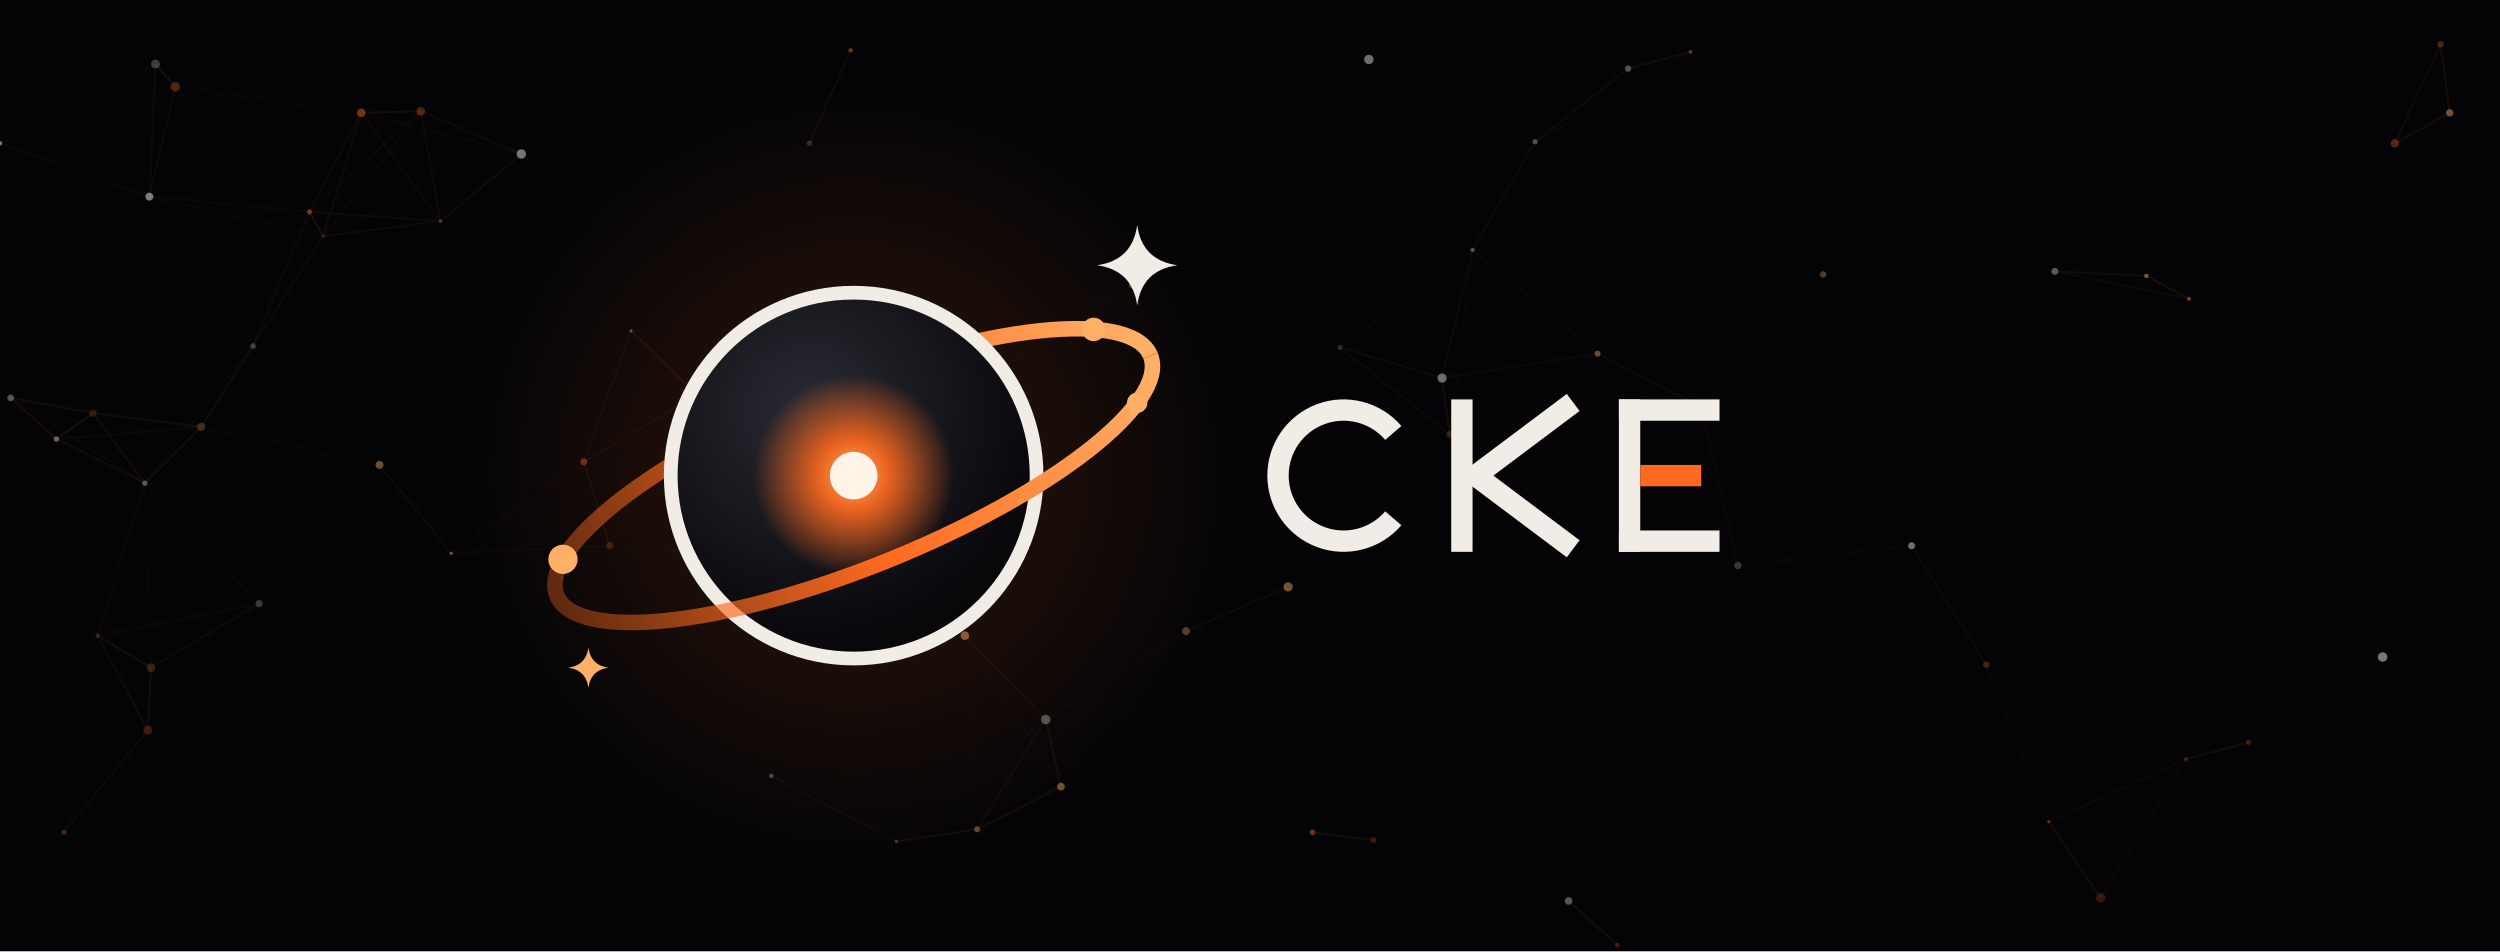
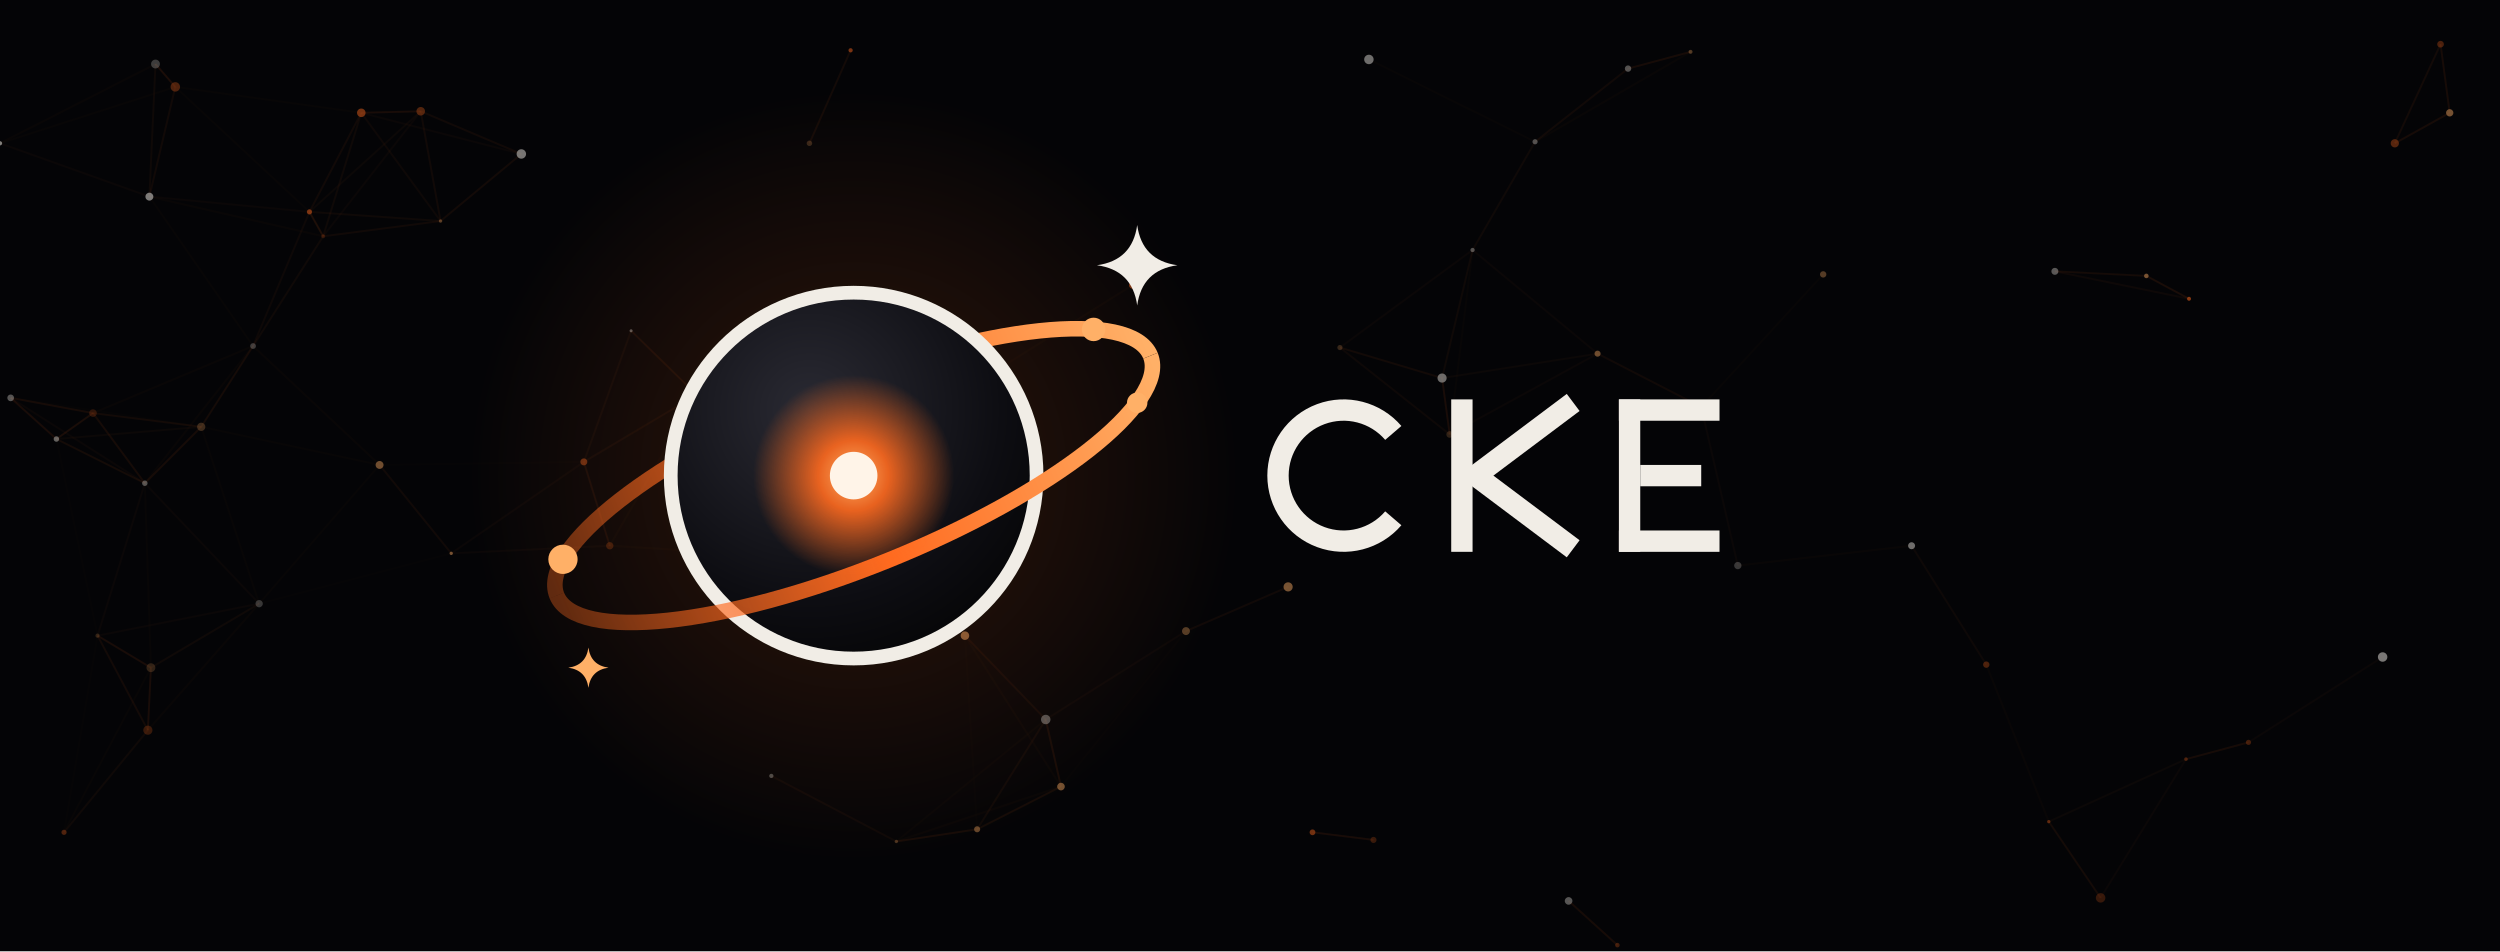
<svg xmlns="http://www.w3.org/2000/svg" width="1640" height="624" viewBox="0 0 1640 624">
  <defs>
    <radialGradient id="bpl" cx="38%" cy="32%" r="75%">
      <stop offset="0" stop-color="#2a2a33" />
      <stop offset=".7" stop-color="#0d0d12" />
      <stop offset="1" stop-color="#050506" />
    </radialGradient>
    <linearGradient id="brg" x1="0" y1="0" x2="1" y2="0">
      <stop offset="0" stop-color="#ff6a1f" stop-opacity=".35" />
      <stop offset=".5" stop-color="#ff6a1f" />
      <stop offset="1" stop-color="#ffb067" />
    </linearGradient>
    <radialGradient id="bgl">
      <stop offset="0" stop-color="#ffb067" />
      <stop offset=".35" stop-color="#ff6a1f" stop-opacity=".9" />
      <stop offset="1" stop-color="#ff6a1f" stop-opacity="0" />
    </radialGradient>
    <radialGradient id="bhalo">
      <stop offset="0" stop-color="#ff6a1f" stop-opacity=".18" />
      <stop offset="1" stop-color="#ff6a1f" stop-opacity="0" />
    </radialGradient>
  </defs>
  <rect width="1640" height="624" fill="#050506" />
  <line x1="531" y1="94" x2="558" y2="33" stroke="#ff6a1f" stroke-opacity="0.09" stroke-width="1.2" />
  <line x1="1068" y1="45" x2="1109" y2="34" stroke="#ff6a1f" stroke-opacity="0.12" stroke-width="1.2" />
  <line x1="1068" y1="45" x2="1007" y2="93" stroke="#ff6a1f" stroke-opacity="0.08" stroke-width="1.2" />
  <line x1="879" y1="228" x2="946" y2="248" stroke="#ff6a1f" stroke-opacity="0.09" stroke-width="1.2" />
  <line x1="879" y1="228" x2="951" y2="285" stroke="#ff6a1f" stroke-opacity="0.06" stroke-width="1.2" />
  <line x1="879" y1="228" x2="966" y2="164" stroke="#ff6a1f" stroke-opacity="0.04" stroke-width="1.2" />
  <line x1="95" y1="317" x2="61" y2="271" stroke="#ff6a1f" stroke-opacity="0.11" stroke-width="1.2" />
  <line x1="95" y1="317" x2="64" y2="417" stroke="#ff6a1f" stroke-opacity="0.04" stroke-width="1.2" />
  <line x1="95" y1="317" x2="99" y2="438" stroke="#ff6a1f" stroke-opacity="0.02" stroke-width="1.2" />
  <line x1="95" y1="317" x2="37" y2="288" stroke="#ff6a1f" stroke-opacity="0.10" stroke-width="1.2" />
  <line x1="95" y1="317" x2="132" y2="280" stroke="#ff6a1f" stroke-opacity="0.11" stroke-width="1.2" />
  <line x1="95" y1="317" x2="7" y2="261" stroke="#ff6a1f" stroke-opacity="0.04" stroke-width="1.2" />
  <line x1="95" y1="317" x2="170" y2="396" stroke="#ff6a1f" stroke-opacity="0.04" stroke-width="1.2" />
  <line x1="95" y1="317" x2="166" y2="227" stroke="#ff6a1f" stroke-opacity="0.03" stroke-width="1.2" />
  <line x1="61" y1="271" x2="37" y2="288" stroke="#ff6a1f" stroke-opacity="0.14" stroke-width="1.2" />
  <line x1="61" y1="271" x2="132" y2="280" stroke="#ff6a1f" stroke-opacity="0.09" stroke-width="1.2" />
  <line x1="61" y1="271" x2="7" y2="261" stroke="#ff6a1f" stroke-opacity="0.11" stroke-width="1.2" />
  <line x1="61" y1="271" x2="166" y2="227" stroke="#ff6a1f" stroke-opacity="0.03" stroke-width="1.2" />
  <line x1="115" y1="57" x2="203" y2="139" stroke="#ff6a1f" stroke-opacity="0.02" stroke-width="1.2" />
  <line x1="115" y1="57" x2="237" y2="74" stroke="#ff6a1f" stroke-opacity="0.02" stroke-width="1.2" />
  <line x1="115" y1="57" x2="98" y2="129" stroke="#ff6a1f" stroke-opacity="0.08" stroke-width="1.2" />
  <line x1="115" y1="57" x2="102" y2="42" stroke="#ff6a1f" stroke-opacity="0.15" stroke-width="1.2" />
  <line x1="115" y1="57" x2="0" y2="94" stroke="#ff6a1f" stroke-opacity="0.02" stroke-width="1.2" />
  <line x1="696" y1="516" x2="686" y2="472" stroke="#ff6a1f" stroke-opacity="0.12" stroke-width="1.2" />
  <line x1="696" y1="516" x2="778" y2="414" stroke="#ff6a1f" stroke-opacity="0.01" stroke-width="1.2" />
  <line x1="696" y1="516" x2="633" y2="417" stroke="#ff6a1f" stroke-opacity="0.03" stroke-width="1.2" />
  <line x1="696" y1="516" x2="641" y2="544" stroke="#ff6a1f" stroke-opacity="0.10" stroke-width="1.2" />
  <line x1="696" y1="516" x2="588" y2="552" stroke="#ff6a1f" stroke-opacity="0.03" stroke-width="1.2" />
  <line x1="203" y1="139" x2="237" y2="74" stroke="#ff6a1f" stroke-opacity="0.08" stroke-width="1.2" />
  <line x1="203" y1="139" x2="98" y2="129" stroke="#ff6a1f" stroke-opacity="0.04" stroke-width="1.2" />
  <line x1="203" y1="139" x2="276" y2="73" stroke="#ff6a1f" stroke-opacity="0.05" stroke-width="1.2" />
  <line x1="203" y1="139" x2="212" y2="155" stroke="#ff6a1f" stroke-opacity="0.16" stroke-width="1.2" />
  <line x1="203" y1="139" x2="289" y2="145" stroke="#ff6a1f" stroke-opacity="0.07" stroke-width="1.2" />
  <line x1="203" y1="139" x2="166" y2="227" stroke="#ff6a1f" stroke-opacity="0.06" stroke-width="1.2" />
  <line x1="1029" y1="591" x2="1061" y2="620" stroke="#ff6a1f" stroke-opacity="0.12" stroke-width="1.2" />
  <line x1="1029" y1="591" x2="901" y2="551" stroke="#ff6a1f" stroke-opacity="0.00" stroke-width="1.2" />
  <line x1="946" y1="248" x2="1048" y2="232" stroke="#ff6a1f" stroke-opacity="0.05" stroke-width="1.2" />
  <line x1="946" y1="248" x2="951" y2="285" stroke="#ff6a1f" stroke-opacity="0.13" stroke-width="1.2" />
  <line x1="946" y1="248" x2="966" y2="164" stroke="#ff6a1f" stroke-opacity="0.07" stroke-width="1.2" />
  <line x1="1601" y1="29" x2="1607" y2="74" stroke="#ff6a1f" stroke-opacity="0.12" stroke-width="1.2" />
  <line x1="1601" y1="29" x2="1571" y2="94" stroke="#ff6a1f" stroke-opacity="0.09" stroke-width="1.2" />
  <line x1="1408" y1="181" x2="1436" y2="196" stroke="#ff6a1f" stroke-opacity="0.14" stroke-width="1.2" />
  <line x1="1408" y1="181" x2="1348" y2="178" stroke="#ff6a1f" stroke-opacity="0.10" stroke-width="1.2" />
  <line x1="237" y1="74" x2="276" y2="73" stroke="#ff6a1f" stroke-opacity="0.13" stroke-width="1.2" />
  <line x1="237" y1="74" x2="212" y2="155" stroke="#ff6a1f" stroke-opacity="0.07" stroke-width="1.2" />
  <line x1="237" y1="74" x2="289" y2="145" stroke="#ff6a1f" stroke-opacity="0.06" stroke-width="1.2" />
  <line x1="237" y1="74" x2="342" y2="101" stroke="#ff6a1f" stroke-opacity="0.04" stroke-width="1.2" />
  <line x1="506" y1="509" x2="588" y2="552" stroke="#ff6a1f" stroke-opacity="0.06" stroke-width="1.2" />
  <line x1="296" y1="363" x2="400" y2="358" stroke="#ff6a1f" stroke-opacity="0.04" stroke-width="1.2" />
  <line x1="296" y1="363" x2="249" y2="305" stroke="#ff6a1f" stroke-opacity="0.08" stroke-width="1.2" />
  <line x1="296" y1="363" x2="383" y2="303" stroke="#ff6a1f" stroke-opacity="0.04" stroke-width="1.2" />
  <line x1="296" y1="363" x2="170" y2="396" stroke="#ff6a1f" stroke-opacity="0.01" stroke-width="1.2" />
  <line x1="1048" y1="232" x2="1116" y2="267" stroke="#ff6a1f" stroke-opacity="0.08" stroke-width="1.2" />
  <line x1="1048" y1="232" x2="951" y2="285" stroke="#ff6a1f" stroke-opacity="0.04" stroke-width="1.2" />
  <line x1="1048" y1="232" x2="966" y2="164" stroke="#ff6a1f" stroke-opacity="0.04" stroke-width="1.2" />
  <line x1="898" y1="39" x2="1007" y2="93" stroke="#ff6a1f" stroke-opacity="0.02" stroke-width="1.2" />
  <line x1="98" y1="129" x2="212" y2="155" stroke="#ff6a1f" stroke-opacity="0.03" stroke-width="1.2" />
  <line x1="98" y1="129" x2="102" y2="42" stroke="#ff6a1f" stroke-opacity="0.07" stroke-width="1.2" />
  <line x1="98" y1="129" x2="0" y2="94" stroke="#ff6a1f" stroke-opacity="0.04" stroke-width="1.2" />
  <line x1="98" y1="129" x2="166" y2="227" stroke="#ff6a1f" stroke-opacity="0.02" stroke-width="1.2" />
  <line x1="1116" y1="267" x2="1196" y2="180" stroke="#ff6a1f" stroke-opacity="0.02" stroke-width="1.2" />
  <line x1="1116" y1="267" x2="1140" y2="371" stroke="#ff6a1f" stroke-opacity="0.04" stroke-width="1.2" />
  <line x1="515" y1="365" x2="400" y2="358" stroke="#ff6a1f" stroke-opacity="0.03" stroke-width="1.2" />
  <line x1="515" y1="365" x2="633" y2="417" stroke="#ff6a1f" stroke-opacity="0.01" stroke-width="1.2" />
  <line x1="515" y1="365" x2="457" y2="259" stroke="#ff6a1f" stroke-opacity="0.02" stroke-width="1.2" />
  <line x1="515" y1="365" x2="606" y2="353" stroke="#ff6a1f" stroke-opacity="0.06" stroke-width="1.2" />
  <line x1="743" y1="187" x2="644" y2="249" stroke="#ff6a1f" stroke-opacity="0.03" stroke-width="1.2" />
  <line x1="1303" y1="436" x2="1254" y2="358" stroke="#ff6a1f" stroke-opacity="0.06" stroke-width="1.2" />
  <line x1="1303" y1="436" x2="1344" y2="539" stroke="#ff6a1f" stroke-opacity="0.03" stroke-width="1.2" />
  <line x1="400" y1="358" x2="457" y2="259" stroke="#ff6a1f" stroke-opacity="0.03" stroke-width="1.2" />
  <line x1="400" y1="358" x2="383" y2="303" stroke="#ff6a1f" stroke-opacity="0.10" stroke-width="1.2" />
  <line x1="861" y1="546" x2="901" y2="551" stroke="#ff6a1f" stroke-opacity="0.13" stroke-width="1.2" />
  <line x1="1607" y1="74" x2="1571" y2="94" stroke="#ff6a1f" stroke-opacity="0.12" stroke-width="1.2" />
  <line x1="686" y1="472" x2="778" y2="414" stroke="#ff6a1f" stroke-opacity="0.04" stroke-width="1.2" />
  <line x1="686" y1="472" x2="633" y2="417" stroke="#ff6a1f" stroke-opacity="0.08" stroke-width="1.2" />
  <line x1="686" y1="472" x2="641" y2="544" stroke="#ff6a1f" stroke-opacity="0.07" stroke-width="1.2" />
  <line x1="686" y1="472" x2="588" y2="552" stroke="#ff6a1f" stroke-opacity="0.02" stroke-width="1.2" />
  <line x1="249" y1="305" x2="132" y2="280" stroke="#ff6a1f" stroke-opacity="0.02" stroke-width="1.2" />
  <line x1="249" y1="305" x2="383" y2="303" stroke="#ff6a1f" stroke-opacity="0.01" stroke-width="1.2" />
  <line x1="249" y1="305" x2="170" y2="396" stroke="#ff6a1f" stroke-opacity="0.02" stroke-width="1.2" />
  <line x1="249" y1="305" x2="166" y2="227" stroke="#ff6a1f" stroke-opacity="0.03" stroke-width="1.2" />
  <line x1="64" y1="417" x2="99" y2="438" stroke="#ff6a1f" stroke-opacity="0.13" stroke-width="1.2" />
  <line x1="64" y1="417" x2="37" y2="288" stroke="#ff6a1f" stroke-opacity="0.01" stroke-width="1.2" />
  <line x1="64" y1="417" x2="97" y2="479" stroke="#ff6a1f" stroke-opacity="0.09" stroke-width="1.2" />
  <line x1="64" y1="417" x2="170" y2="396" stroke="#ff6a1f" stroke-opacity="0.04" stroke-width="1.2" />
  <line x1="64" y1="417" x2="42" y2="546" stroke="#ff6a1f" stroke-opacity="0.01" stroke-width="1.2" />
  <line x1="1254" y1="358" x2="1140" y2="371" stroke="#ff6a1f" stroke-opacity="0.03" stroke-width="1.2" />
  <line x1="1436" y1="196" x2="1348" y2="178" stroke="#ff6a1f" stroke-opacity="0.06" stroke-width="1.2" />
  <line x1="951" y1="285" x2="966" y2="164" stroke="#ff6a1f" stroke-opacity="0.02" stroke-width="1.2" />
  <line x1="1378" y1="589" x2="1344" y2="539" stroke="#ff6a1f" stroke-opacity="0.10" stroke-width="1.2" />
  <line x1="1378" y1="589" x2="1434" y2="498" stroke="#ff6a1f" stroke-opacity="0.04" stroke-width="1.2" />
  <line x1="778" y1="414" x2="845" y2="385" stroke="#ff6a1f" stroke-opacity="0.08" stroke-width="1.2" />
  <line x1="99" y1="438" x2="97" y2="479" stroke="#ff6a1f" stroke-opacity="0.13" stroke-width="1.2" />
  <line x1="99" y1="438" x2="170" y2="396" stroke="#ff6a1f" stroke-opacity="0.07" stroke-width="1.2" />
  <line x1="99" y1="438" x2="42" y2="546" stroke="#ff6a1f" stroke-opacity="0.02" stroke-width="1.2" />
  <line x1="633" y1="417" x2="641" y2="544" stroke="#ff6a1f" stroke-opacity="0.01" stroke-width="1.2" />
  <line x1="633" y1="417" x2="606" y2="353" stroke="#ff6a1f" stroke-opacity="0.09" stroke-width="1.2" />
  <line x1="37" y1="288" x2="132" y2="280" stroke="#ff6a1f" stroke-opacity="0.05" stroke-width="1.2" />
  <line x1="37" y1="288" x2="7" y2="261" stroke="#ff6a1f" stroke-opacity="0.13" stroke-width="1.2" />
  <line x1="276" y1="73" x2="212" y2="155" stroke="#ff6a1f" stroke-opacity="0.04" stroke-width="1.2" />
  <line x1="276" y1="73" x2="289" y2="145" stroke="#ff6a1f" stroke-opacity="0.08" stroke-width="1.2" />
  <line x1="276" y1="73" x2="342" y2="101" stroke="#ff6a1f" stroke-opacity="0.08" stroke-width="1.2" />
  <line x1="97" y1="479" x2="170" y2="396" stroke="#ff6a1f" stroke-opacity="0.03" stroke-width="1.2" />
  <line x1="97" y1="479" x2="42" y2="546" stroke="#ff6a1f" stroke-opacity="0.07" stroke-width="1.2" />
  <line x1="212" y1="155" x2="289" y2="145" stroke="#ff6a1f" stroke-opacity="0.08" stroke-width="1.2" />
  <line x1="212" y1="155" x2="166" y2="227" stroke="#ff6a1f" stroke-opacity="0.07" stroke-width="1.2" />
  <line x1="641" y1="544" x2="588" y2="552" stroke="#ff6a1f" stroke-opacity="0.11" stroke-width="1.2" />
  <line x1="132" y1="280" x2="7" y2="261" stroke="#ff6a1f" stroke-opacity="0.01" stroke-width="1.2" />
  <line x1="132" y1="280" x2="170" y2="396" stroke="#ff6a1f" stroke-opacity="0.02" stroke-width="1.2" />
  <line x1="132" y1="280" x2="166" y2="227" stroke="#ff6a1f" stroke-opacity="0.10" stroke-width="1.2" />
  <line x1="1344" y1="539" x2="1434" y2="498" stroke="#ff6a1f" stroke-opacity="0.05" stroke-width="1.2" />
  <line x1="457" y1="259" x2="383" y2="303" stroke="#ff6a1f" stroke-opacity="0.07" stroke-width="1.2" />
  <line x1="457" y1="259" x2="414" y2="217" stroke="#ff6a1f" stroke-opacity="0.10" stroke-width="1.2" />
  <line x1="289" y1="145" x2="342" y2="101" stroke="#ff6a1f" stroke-opacity="0.09" stroke-width="1.2" />
  <line x1="383" y1="303" x2="414" y2="217" stroke="#ff6a1f" stroke-opacity="0.06" stroke-width="1.2" />
  <line x1="966" y1="164" x2="1007" y2="93" stroke="#ff6a1f" stroke-opacity="0.07" stroke-width="1.2" />
  <line x1="606" y1="353" x2="644" y2="249" stroke="#ff6a1f" stroke-opacity="0.03" stroke-width="1.2" />
  <line x1="1563" y1="431" x2="1475" y2="487" stroke="#ff6a1f" stroke-opacity="0.04" stroke-width="1.2" />
  <line x1="1109" y1="34" x2="1007" y2="93" stroke="#ff6a1f" stroke-opacity="0.03" stroke-width="1.2" />
  <line x1="1475" y1="487" x2="1434" y2="498" stroke="#ff6a1f" stroke-opacity="0.12" stroke-width="1.2" />
  <line x1="102" y1="42" x2="0" y2="94" stroke="#ff6a1f" stroke-opacity="0.03" stroke-width="1.2" />
  <line x1="342" y1="101" x2="414" y2="217" stroke="#ff6a1f" stroke-opacity="0.00" stroke-width="1.2" />
  <circle cx="531" cy="94" r="1.8" fill="#ffb067" fill-opacity="0.31" />
  <circle cx="1068" cy="45" r="2.1" fill="#f1ede6" fill-opacity="0.51" />
  <circle cx="879" cy="228" r="1.7" fill="#ffb067" fill-opacity="0.31" />
  <circle cx="95" cy="317" r="1.8" fill="#f1ede6" fill-opacity="0.51" />
  <circle cx="61" cy="271" r="2.5" fill="#ff6a1f" fill-opacity="0.26" />
  <circle cx="115" cy="57" r="3.1" fill="#ff6a1f" fill-opacity="0.45" />
  <circle cx="696" cy="516" r="2.5" fill="#ffb067" fill-opacity="0.67" />
  <circle cx="203" cy="139" r="1.7" fill="#ff6a1f" fill-opacity="0.72" />
  <circle cx="1029" cy="591" r="2.5" fill="#f1ede6" fill-opacity="0.54" />
  <circle cx="946" cy="248" r="3.0" fill="#f1ede6" fill-opacity="0.67" />
  <circle cx="1601" cy="29" r="2.2" fill="#ff6a1f" fill-opacity="0.43" />
  <circle cx="1408" cy="181" r="1.5" fill="#ffb067" fill-opacity="0.69" />
  <circle cx="237" cy="74" r="2.8" fill="#ff6a1f" fill-opacity="0.69" />
  <circle cx="506" cy="509" r="1.4" fill="#f1ede6" fill-opacity="0.45" />
  <circle cx="296" cy="363" r="1.1" fill="#ffb067" fill-opacity="0.68" />
  <circle cx="1048" cy="232" r="2.0" fill="#ffb067" fill-opacity="0.63" />
  <circle cx="898" cy="39" r="3.1" fill="#f1ede6" fill-opacity="0.69" />
  <circle cx="98" cy="129" r="2.6" fill="#f1ede6" fill-opacity="0.78" />
  <circle cx="1116" cy="267" r="1.8" fill="#ffb067" fill-opacity="0.31" />
  <circle cx="515" cy="365" r="2.0" fill="#f1ede6" fill-opacity="0.36" />
  <circle cx="743" cy="187" r="2.4" fill="#ff6a1f" fill-opacity="0.71" />
  <circle cx="1303" cy="436" r="2.1" fill="#ff6a1f" fill-opacity="0.44" />
  <circle cx="400" cy="358" r="2.4" fill="#ff6a1f" fill-opacity="0.32" />
  <circle cx="861" cy="546" r="1.9" fill="#ff6a1f" fill-opacity="0.66" />
  <circle cx="1196" cy="180" r="2.1" fill="#ffb067" fill-opacity="0.49" />
  <circle cx="1607" cy="74" r="2.4" fill="#ffb067" fill-opacity="0.69" />
  <circle cx="686" cy="472" r="3.1" fill="#f1ede6" fill-opacity="0.50" />
  <circle cx="249" cy="305" r="2.6" fill="#ffb067" fill-opacity="0.65" />
  <circle cx="64" cy="417" r="1.4" fill="#ffb067" fill-opacity="0.27" />
  <circle cx="1254" cy="358" r="2.3" fill="#f1ede6" fill-opacity="0.69" />
  <circle cx="1436" cy="196" r="1.3" fill="#ff6a1f" fill-opacity="0.79" />
  <circle cx="1140" cy="371" r="2.4" fill="#f1ede6" fill-opacity="0.34" />
  <circle cx="951" cy="285" r="2.2" fill="#ffb067" fill-opacity="0.26" />
  <circle cx="1378" cy="589" r="3.1" fill="#ff6a1f" fill-opacity="0.31" />
  <circle cx="778" cy="414" r="2.6" fill="#ffb067" fill-opacity="0.49" />
  <circle cx="99" cy="438" r="2.9" fill="#ffb067" fill-opacity="0.27" />
  <circle cx="1061" cy="620" r="1.5" fill="#ff6a1f" fill-opacity="0.38" />
  <circle cx="1348" cy="178" r="2.3" fill="#f1ede6" fill-opacity="0.55" />
  <circle cx="633" cy="417" r="2.8" fill="#ffb067" fill-opacity="0.75" />
  <circle cx="37" cy="288" r="1.8" fill="#f1ede6" fill-opacity="0.61" />
  <circle cx="276" cy="73" r="2.8" fill="#ff6a1f" fill-opacity="0.48" />
  <circle cx="97" cy="479" r="3.0" fill="#ff6a1f" fill-opacity="0.32" />
  <circle cx="212" cy="155" r="1.3" fill="#ff6a1f" fill-opacity="0.26" />
  <circle cx="641" cy="544" r="2.0" fill="#ffb067" fill-opacity="0.58" />
  <circle cx="132" cy="280" r="2.7" fill="#ffb067" fill-opacity="0.34" />
  <circle cx="901" cy="551" r="2.0" fill="#ff6a1f" fill-opacity="0.32" />
  <circle cx="1344" cy="539" r="1.1" fill="#ff6a1f" fill-opacity="0.54" />
  <circle cx="457" cy="259" r="2.2" fill="#ffb067" fill-opacity="0.74" />
  <circle cx="588" cy="552" r="1.1" fill="#ffb067" fill-opacity="0.40" />
  <circle cx="1571" cy="94" r="2.7" fill="#ff6a1f" fill-opacity="0.50" />
  <circle cx="289" cy="145" r="1.1" fill="#ffb067" fill-opacity="0.49" />
  <circle cx="383" cy="303" r="2.3" fill="#ff6a1f" fill-opacity="0.58" />
  <circle cx="966" cy="164" r="1.4" fill="#f1ede6" fill-opacity="0.50" />
  <circle cx="7" cy="261" r="2.2" fill="#f1ede6" fill-opacity="0.53" />
  <circle cx="606" cy="353" r="1.5" fill="#ff6a1f" fill-opacity="0.73" />
  <circle cx="1563" cy="431" r="3.1" fill="#f1ede6" fill-opacity="0.76" />
  <circle cx="845" cy="385" r="3.0" fill="#ffb067" fill-opacity="0.71" />
  <circle cx="1109" cy="34" r="1.3" fill="#ffb067" fill-opacity="0.47" />
  <circle cx="1475" cy="487" r="1.7" fill="#ff6a1f" fill-opacity="0.38" />
  <circle cx="1434" cy="498" r="1.2" fill="#ff6a1f" fill-opacity="0.42" />
  <circle cx="644" cy="249" r="1.3" fill="#ffb067" fill-opacity="0.77" />
  <circle cx="170" cy="396" r="2.4" fill="#f1ede6" fill-opacity="0.33" />
  <circle cx="102" cy="42" r="2.9" fill="#f1ede6" fill-opacity="0.37" />
  <circle cx="342" cy="101" r="3.1" fill="#f1ede6" fill-opacity="0.74" />
  <circle cx="558" cy="33" r="1.4" fill="#ff6a1f" fill-opacity="0.71" />
  <circle cx="0" cy="94" r="1.4" fill="#f1ede6" fill-opacity="0.80" />
  <circle cx="166" cy="227" r="1.9" fill="#f1ede6" fill-opacity="0.36" />
  <circle cx="42" cy="546" r="1.7" fill="#ff6a1f" fill-opacity="0.45" />
  <circle cx="1007" cy="93" r="1.7" fill="#f1ede6" fill-opacity="0.49" />
  <circle cx="414" cy="217" r="1.0" fill="#f1ede6" fill-opacity="0.53" />
  <rect width="1640" height="624" fill="#050506" fill-opacity=".35" />
  <clipPath id="bb">
    <rect x="-420.0" y="-180.0" width="840.0" height="180.0" />
  </clipPath>
  <clipPath id="bf">
    <rect x="-420.0" y="0" width="840.0" height="180.0" />
  </clipPath>
  <circle cx="560" cy="312" r="252.0" fill="url(#bhalo)" />
  <g transform="translate(560 312) rotate(-22)">
    <path d="back" fill="none" />
    <ellipse rx="210.0" ry="60.0" fill="none" stroke="url(#brg)" stroke-width="10.2" clip-path="url(#bb)" />
  </g>
  <circle cx="560" cy="312" r="120" fill="url(#bpl)" stroke="#f1ede6" stroke-width="9.0" />
  <g transform="translate(560 312) rotate(-22)">
    <path d="front" fill="none" />
    <ellipse rx="210.0" ry="60.0" fill="none" stroke="url(#brg)" stroke-width="10.2" clip-path="url(#bf)" />
  </g>
  <circle cx="560" cy="312" r="66.0" fill="url(#bgl)" />
  <circle cx="560" cy="312" r="15.6" fill="#fff4e8" />
  <circle cx="369.3" cy="366.9" r="9.6" fill="#ffb067" />
  <circle cx="717.4" cy="216.1" r="7.7" fill="#ffb067" />
  <circle cx="746.0" cy="264.2" r="6.7" fill="#ffb067" />
  <path d="M746.0 147.6 Q749.168 170.832 772.4 174.0 Q749.168 177.168 746.0 200.4 Q742.832 177.168 719.6 174.0 Q742.832 170.832 746.0 147.6Z" fill="#f1ede6" />
  <path d="M386.0 424.8 Q387.584 436.416 399.2 438.0 Q387.584 439.584 386.0 451.2 Q384.416 439.584 372.8 438.0 Q384.416 436.416 386.0 424.8Z" fill="#ffb067" />
  <path d="M914.0 284.0 A43.0 43.0 0 1 0 914.0 340.0" fill="none" stroke="#f1ede6" stroke-width="14.0" stroke-linecap="butt" />
  <path d="M959.0 262 V362" stroke="#f1ede6" stroke-width="14.0" />
  <path d="M1032.0 264.0 L968.0 312.0 L1032.0 360.0" fill="none" stroke="#f1ede6" stroke-width="14.0" stroke-linejoin="miter" />
  <path d="M1069.0 262 V362" stroke="#f1ede6" stroke-width="14.0" />
  <path d="M1062.0 269.0 H1128.0 M1062.0 355.0 H1128.0" stroke="#f1ede6" stroke-width="14.0" />
-   <path d="M1076.0 312.0 H1116.0" stroke="#ff6a1f" stroke-width="14.0" />
+   <path d="M1076.0 312.0 H1116.0" stroke="#f1ede6" stroke-width="14.0" />
</svg>
